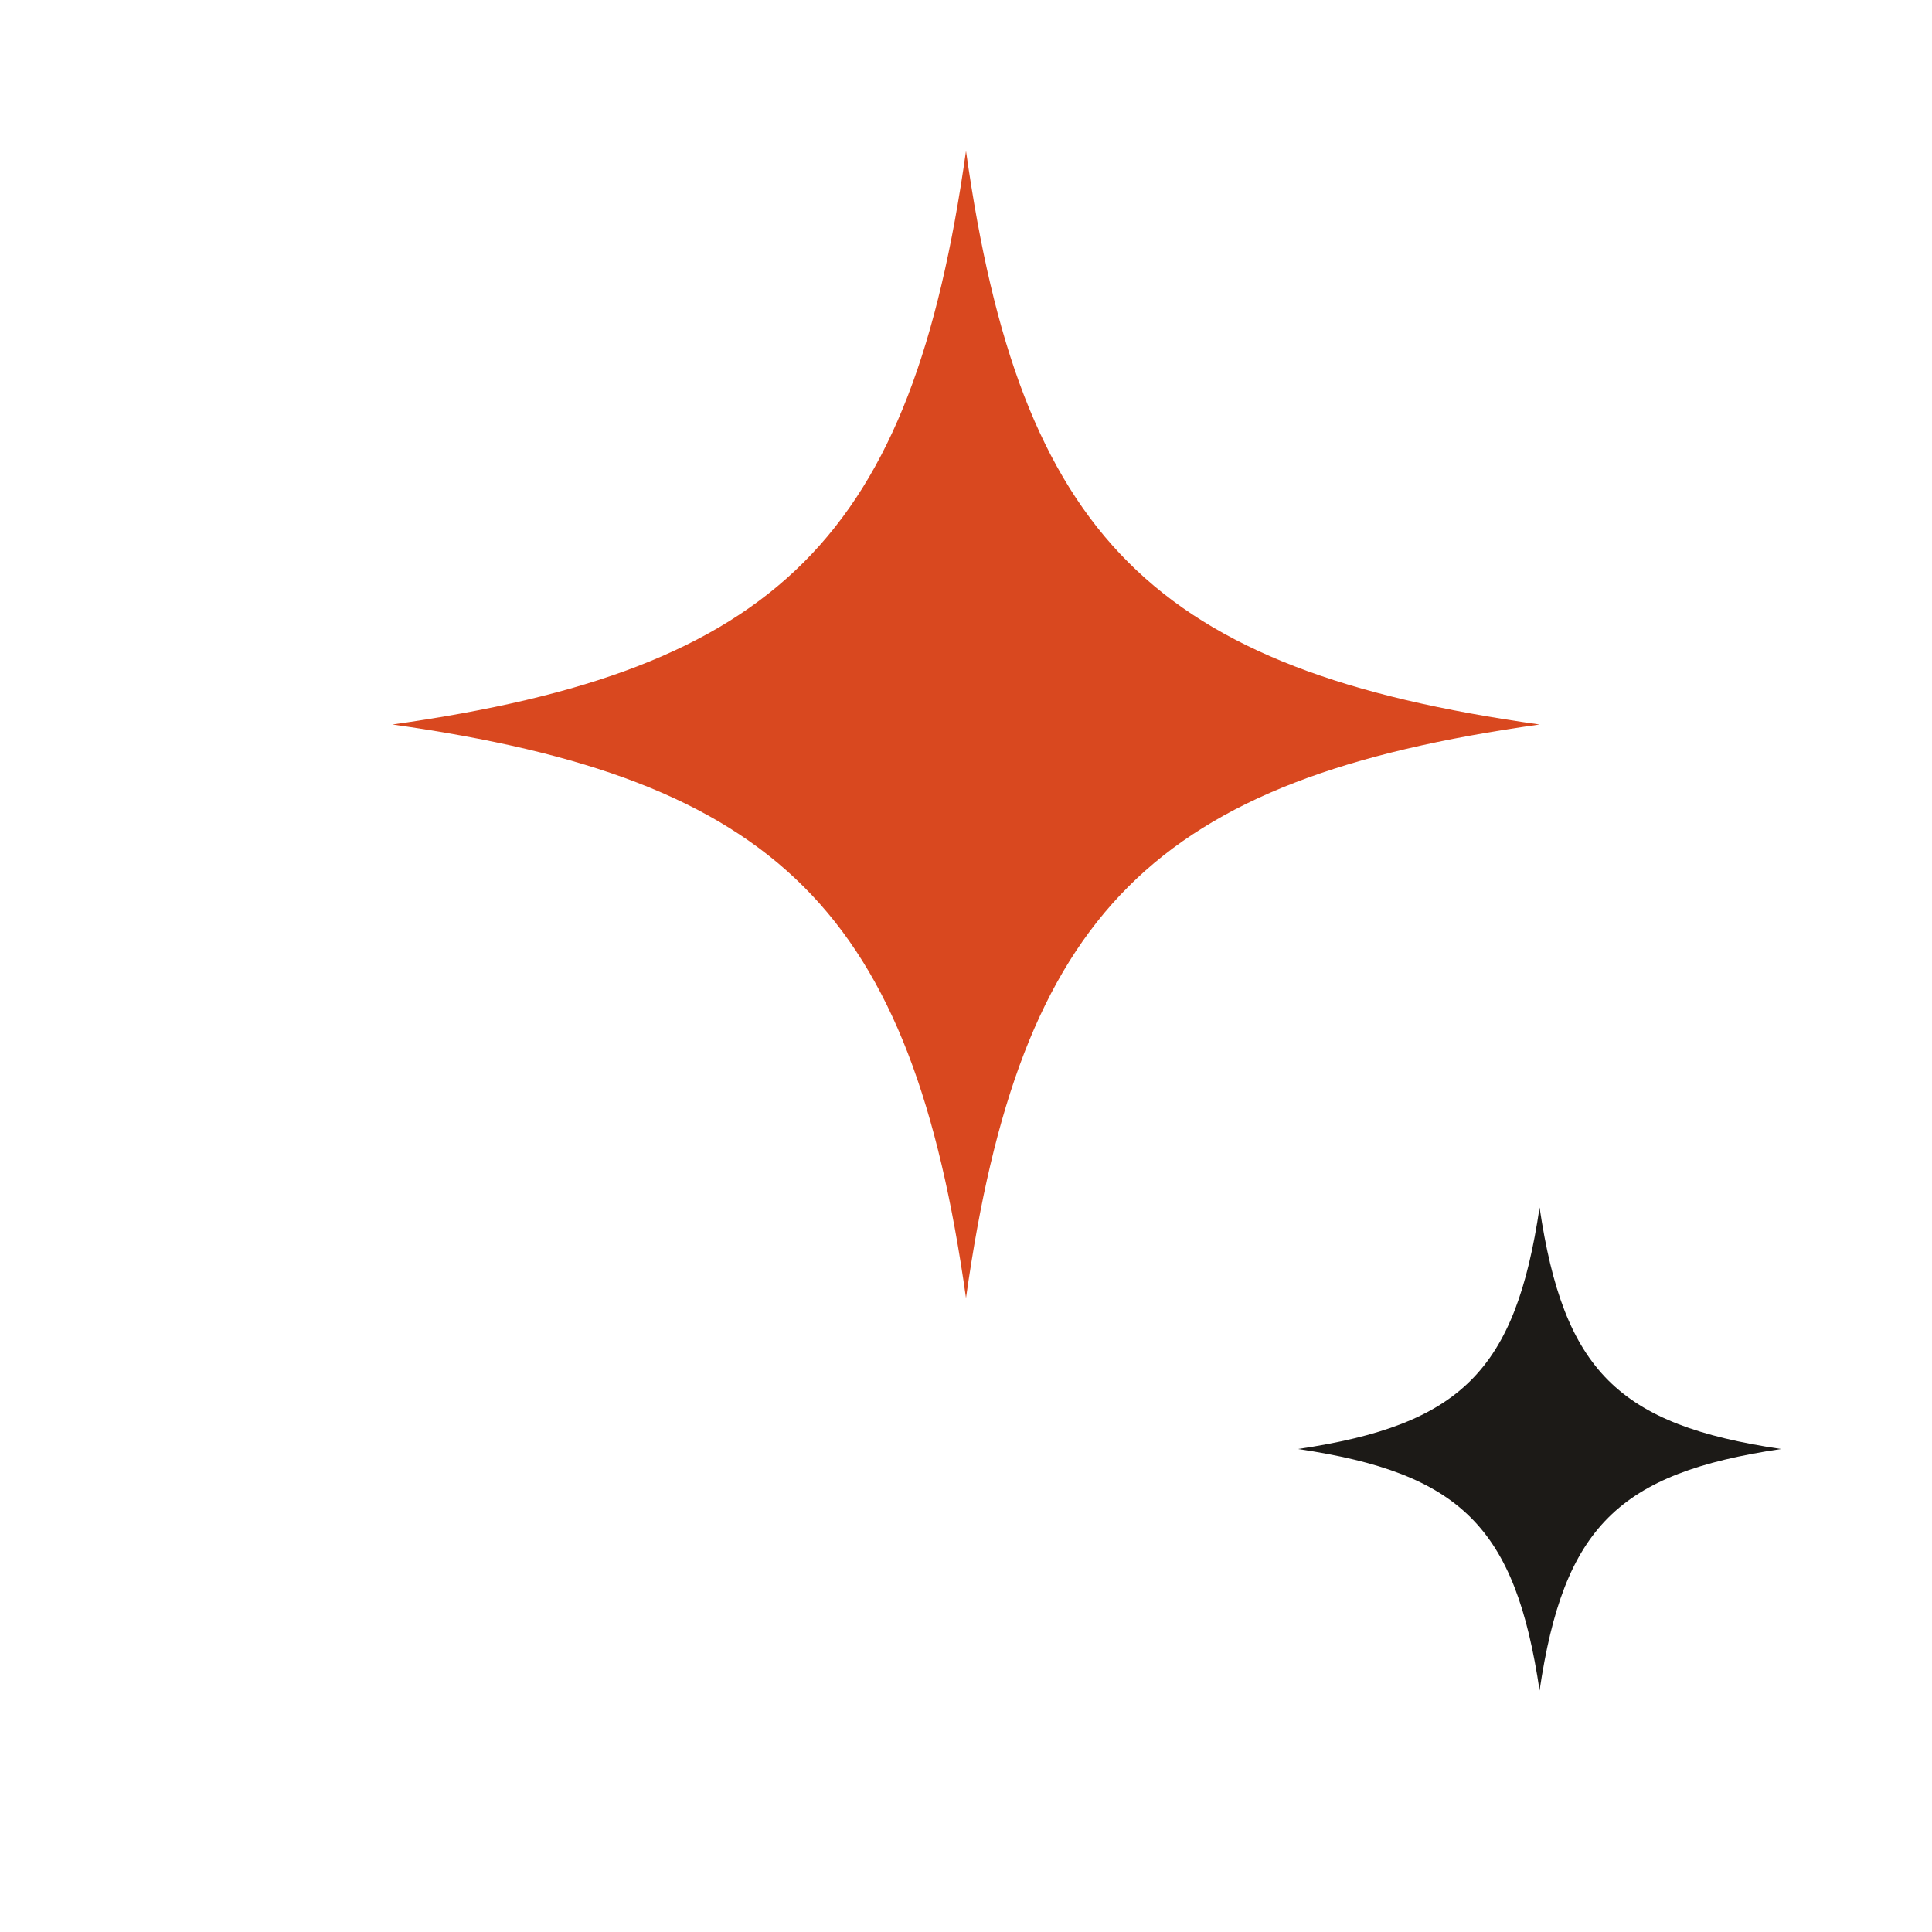
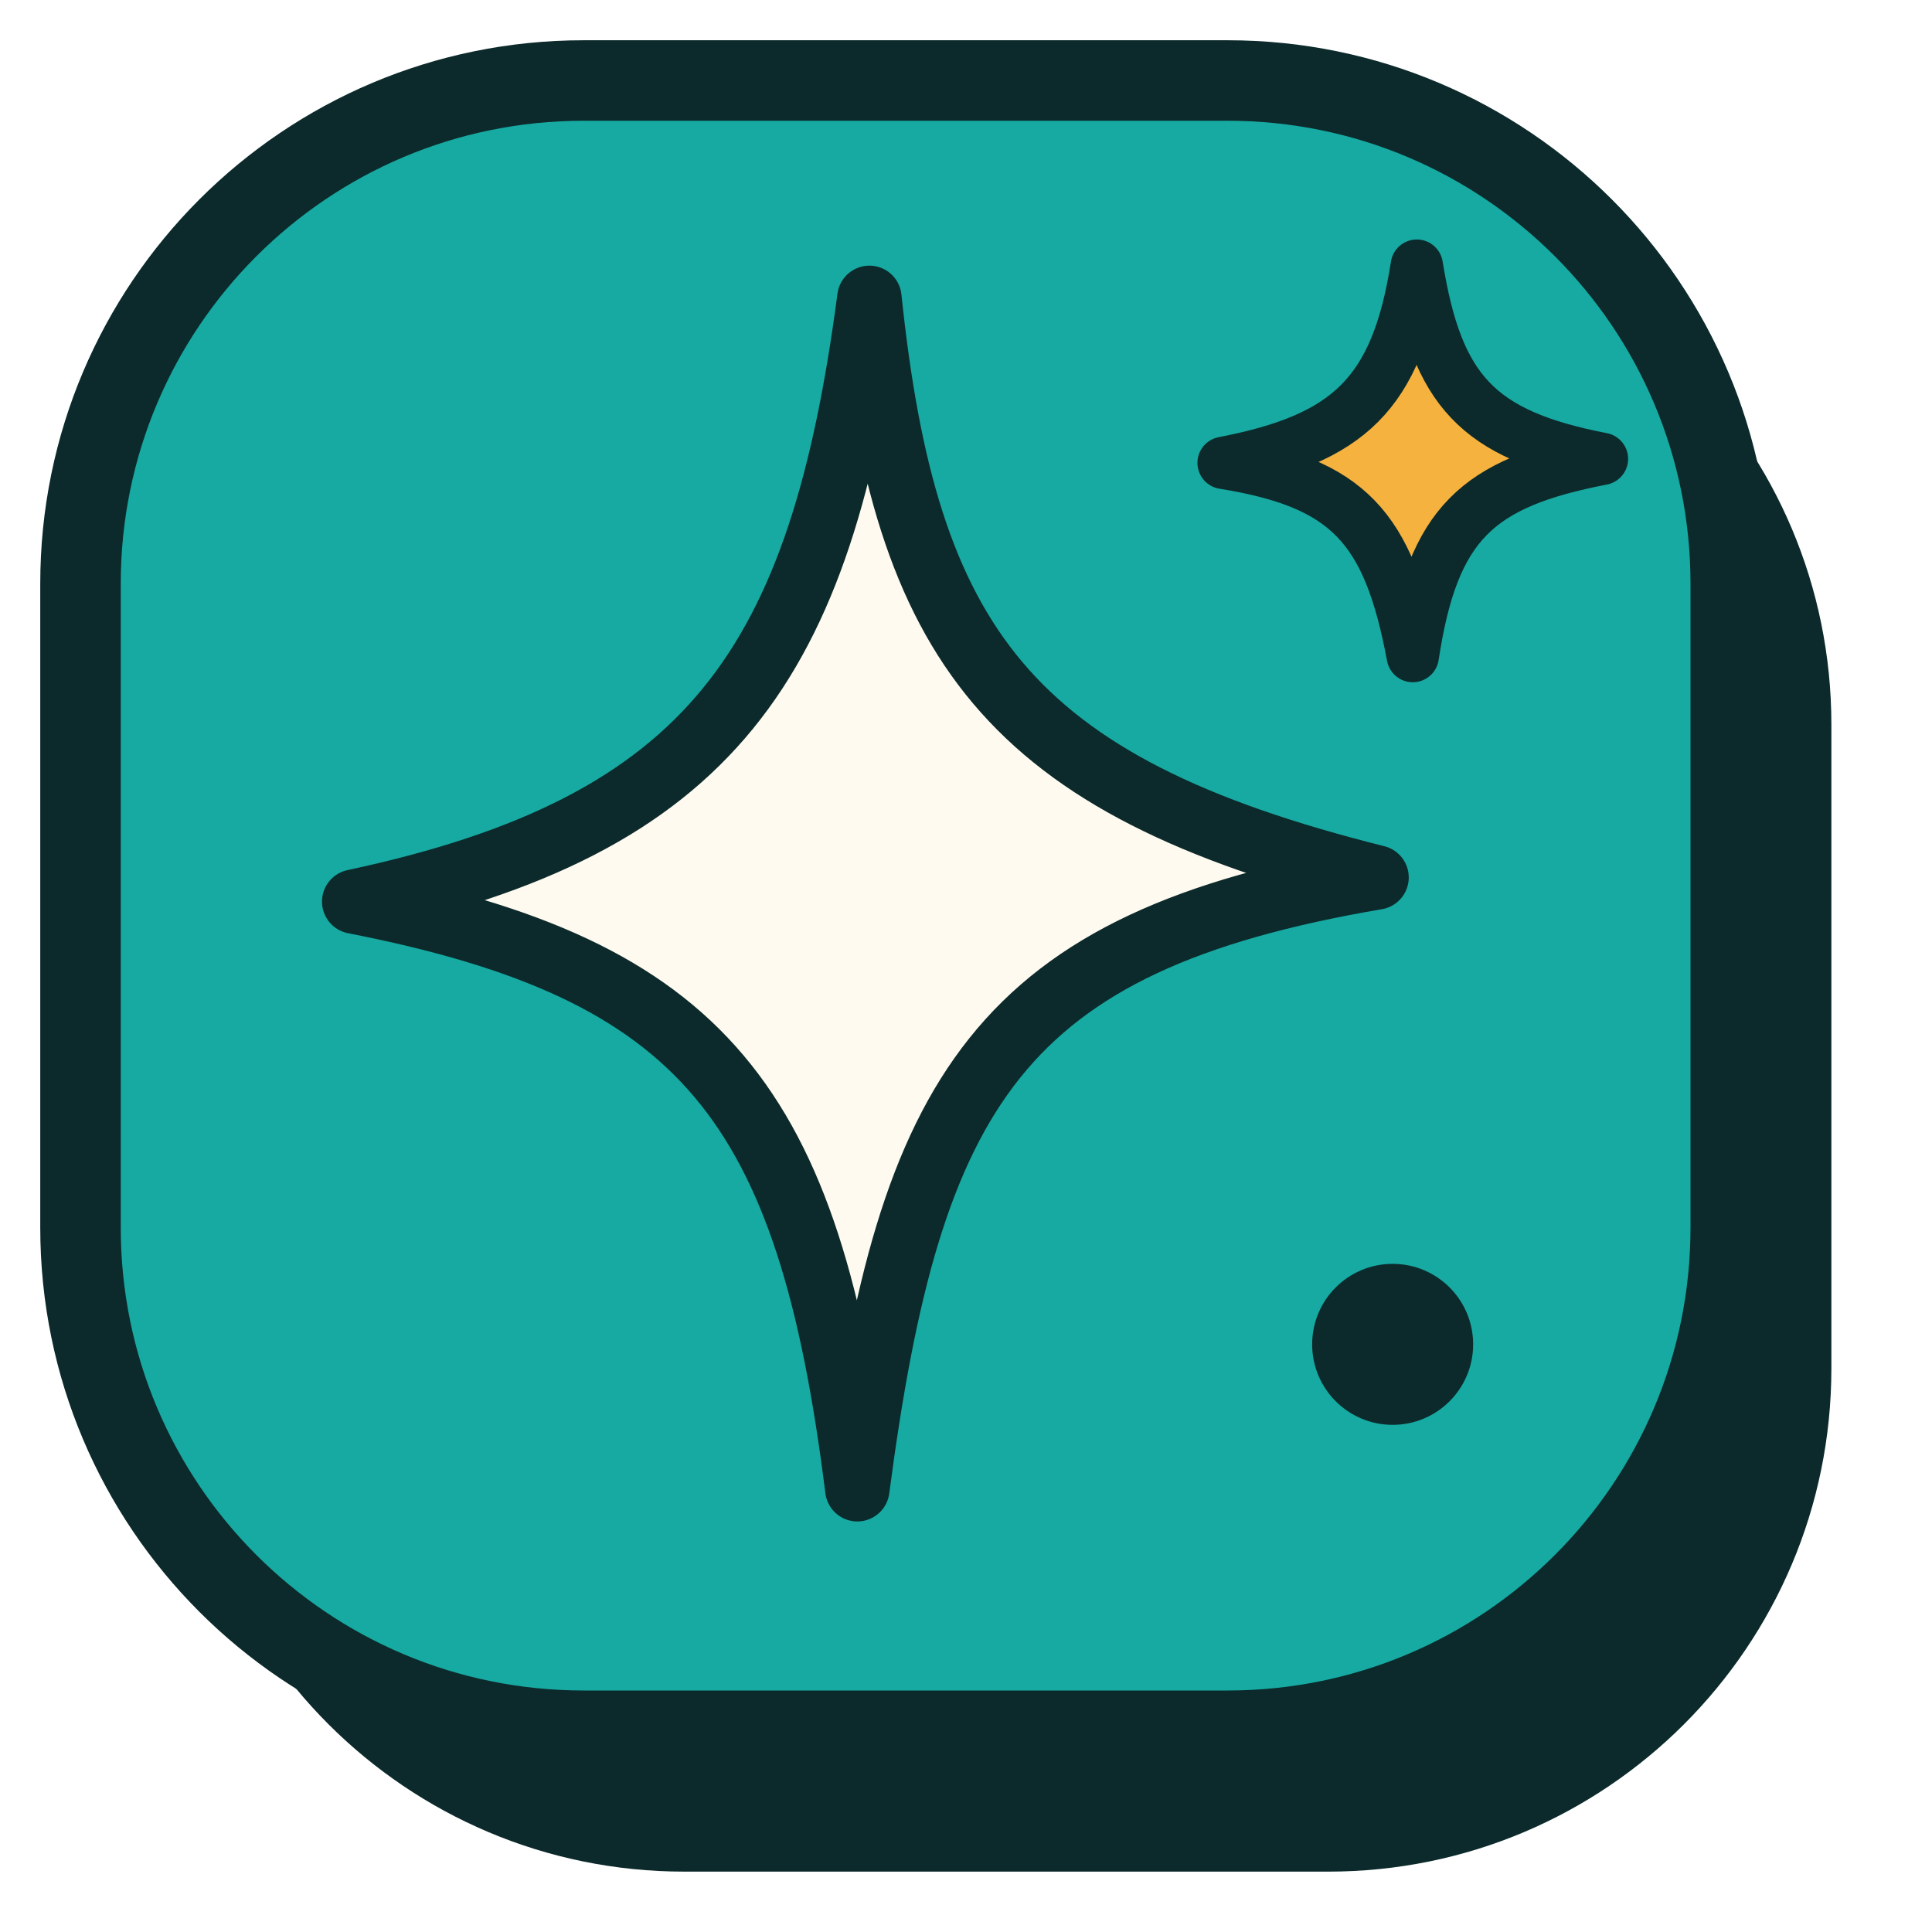
- <svg xmlns="http://www.w3.org/2000/svg" viewBox="0 0 32 32">
-   <path d="M16 2.5c.9 6.4 3.1 8.6 9.5 9.5-6.4.9-8.6 3.1-9.5 9.5-.9-6.4-3.1-8.6-9.5-9.5 6.4-.9 8.6-3.1 9.5-9.5Z" fill="#d9481f" />
-   <path d="M25.5 20c.4 2.7 1.3 3.6 4 4-2.7.4-3.6 1.3-4 4-.4-2.7-1.3-3.6-4-4 2.7-.4 3.6-1.3 4-4Z" fill="#1c1a17" />
+ <svg xmlns="http://www.w3.org/2000/svg" viewBox="0 0 48 48">
+   <rect x="4.5" y="5.5" width="41" height="41" rx="12.5" fill="#0c2a2b" />
+   <rect x="2" y="2" width="41" height="41" rx="12.5" fill="#16aaa2" stroke="#0c2a2b" stroke-width="2" />
+   <path d="M21.6 7.4c.9 8.6 3.4 12.1 12.6 14.4-9.4 1.6-11.6 5.3-12.9 15.2-1.2-9.6-3.8-12.9-12.5-14.6 8.9-1.9 11.6-5.9 12.8-15Z" fill="#fffaf0" stroke="#0c2a2b" stroke-width="1.6" stroke-linejoin="round" />
+   <path d="M35.2 6.6c.5 3.1 1.5 4.2 4.6 4.8-3.1.6-4.2 1.6-4.7 4.9-.6-3.2-1.6-4.3-4.7-4.8 3.1-.6 4.3-1.7 4.8-4.9Z" fill="#f6b23e" stroke="#0c2a2b" stroke-width="1.3" stroke-linejoin="round" />
+   <circle cx="34.6" cy="33.4" r="2" fill="#0c2a2b" />
</svg>
